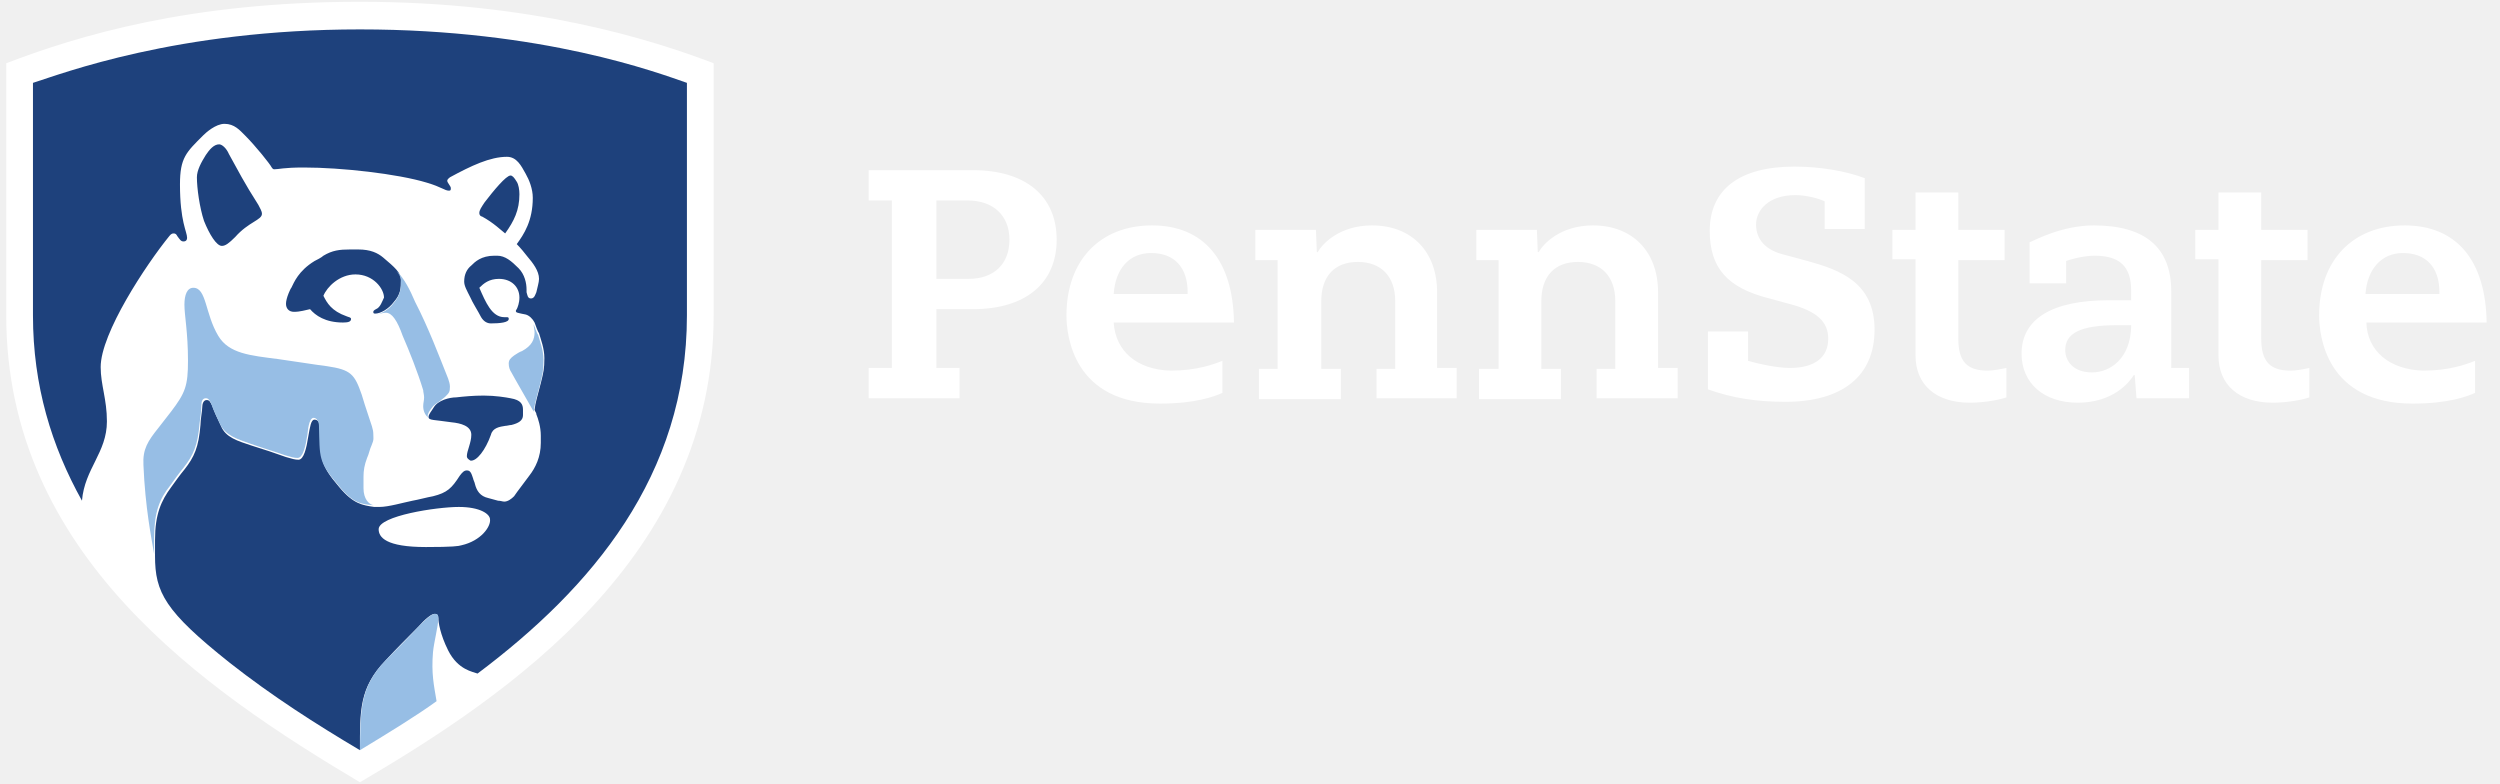
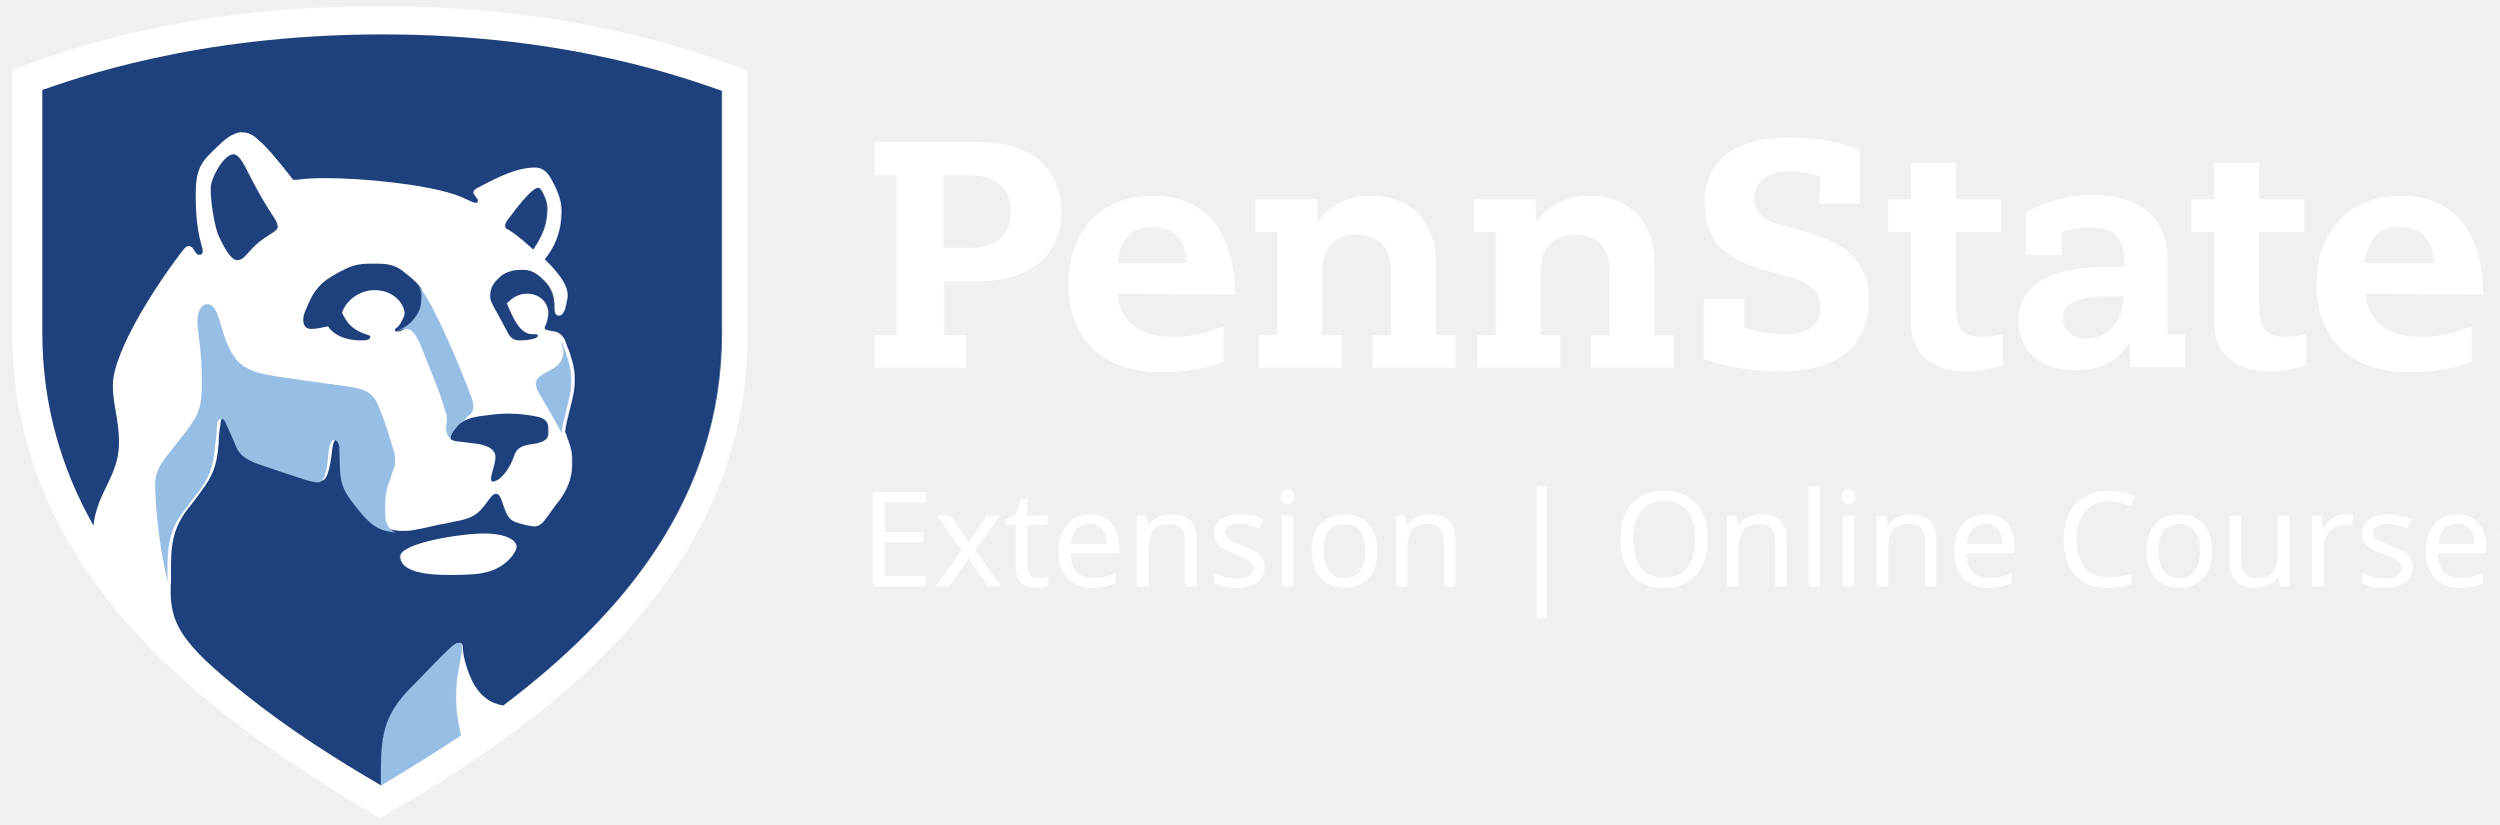
- <svg xmlns="http://www.w3.org/2000/svg" version="1.1" id="Layer_1" x="0px" y="0px" viewBox="0 0 280.6 87.9" style="enable-background:new 0 0 280.6 87.9;" xml:space="preserve">
+ <svg xmlns="http://www.w3.org/2000/svg" version="1.1" id="Layer_1" x="0px" y="0px" viewBox="325.8 -102.2 283.5 93.5" style="enable-background:new 325.8 -102.2 283.5 93.5;" xml:space="preserve">
  <style type="text/css">
	.st0{fill:#FFFFFF;}
- 	.st1{fill:#1E417C;}
+ 	.st1{fill:#1E417D;}
	.st2{fill:#97BEE5;}
+ 	.st3{font-family:'Nunito-Regular';}
+ 	.st4{font-size:14.979px;}
+ 	.st5{font-family:'Nunito-Light';}
</style>
-   <g>
-     <g id="XMLID_8_">
-       <g id="XMLID_81_">
-         <path id="XMLID_83_" class="st0" d="M40.4,87.8C22.9,77.4,0.7,62.2,0.7,35.4V7.1C8.8,4,21.3,0.2,40.4,0.2     c19.3,0,32.6,4.2,39.7,6.9v28.3C80.1,62.4,57.1,78,40.4,87.8z" />
-       </g>
-       <g id="XMLID_68_">
-         <path id="XMLID_74_" class="st1" d="M52.4,51.2c0-0.6,0.5-1.5,0.5-2.4c0-1-1.2-1.3-2.2-1.4c-2-0.3-2.6-0.2-2.6-0.6     c0-0.3,0.3-0.6,0.6-1.1c0.5-0.8,1.8-1.1,2.5-1.1c0.9-0.1,1.9-0.2,3.1-0.2c1.3,0,2.5,0.2,3,0.3c1.2,0.2,1.4,0.7,1.4,1.3     c0,0.1,0,0.4,0,0.6c0,0.6-0.5,0.9-1.3,1.1c-0.2,0-0.5,0.1-0.7,0.1c-0.6,0.1-1.4,0.2-1.6,1c-0.6,1.7-1.6,3-2.3,2.9     C52.5,51.5,52.4,51.4,52.4,51.2z M54.1,24.3c-0.1,0-0.3-0.1-0.3-0.4c0-0.3,0.2-0.6,0.6-1.2c1-1.3,2.4-3,2.9-3     c0.2,0,0.4,0.2,0.7,0.7c0.2,0.3,0.3,0.9,0.3,1.4c0,1.8-0.6,3-1.6,4.4C56.3,25.9,55.4,25,54.1,24.3z M24.9,27.6     c0.4,0,0.8-0.3,1.5-1c1.5-1.7,3-1.9,3-2.6c0-0.3-0.2-0.6-0.4-1c-1.6-2.5-2.3-3.9-3.3-5.7c-0.3-0.7-0.8-1.1-1.1-1.1     c-0.6,0-1.1,0.6-1.5,1.2c-0.5,0.8-1,1.7-1,2.5c0,1.2,0.3,3.4,0.8,4.9C23.5,26.3,24.3,27.6,24.9,27.6z M43.1,33.4     c0-1-1.2-2.6-3.2-2.6c-1.8,0-3.2,1.4-3.6,2.4c0.4,0.8,0.9,1.7,2.6,2.3c0.2,0.1,0.5,0.1,0.5,0.3c0,0.3-0.3,0.4-0.9,0.4     c-2,0-3.1-0.8-3.7-1.5C34.3,34.8,33.7,35,33,35c-0.6,0-0.9-0.4-0.9-0.9c0-0.3,0.1-0.7,0.3-1.2c0.1-0.2,0.2-0.5,0.3-0.6     c0.3-0.6,0.8-1.9,2.6-3c0.2-0.1,0.8-0.4,1-0.6c1-0.6,1.8-0.7,3-0.7c0.1,0,0.8,0,0.9,0c1.4,0,2.2,0.4,2.8,0.9c1.3,1.1,2,1.7,2,2.5     c0,0.9,0,1.6-0.8,2.5c-0.6,0.8-1.5,1.3-2.1,1.3c-0.2,0-0.2-0.1-0.2-0.2c0-0.1,0.1-0.2,0.3-0.3C42.7,34.5,42.9,33.8,43.1,33.4z      M51.8,61.2c-0.3,0.1-1,0.2-4,0.2c-4.5,0-5.3-1.1-5.3-2c0-1.5,6.5-2.5,9-2.5c2.4,0,3.5,0.8,3.5,1.4C55.1,59.1,54,60.7,51.8,61.2z      M25.8,74.4c4.7,3.7,9.7,6.9,14.6,9.8l0,0l0,0c0-4.4-0.1-7,2.9-10.1c1.2-1.3,2.5-2.6,3.6-3.7c0.8-0.9,1.5-1.5,1.9-1.5     c0.3,0,0.4,0.2,0.4,0.5c0,0.4,0.2,1.8,1.1,3.6c1.1,2.2,2.8,2.4,3.3,2.6c12.8-9.6,23.5-22.2,23.5-40.2c0-9.8,0-26.1,0-26.1     c-3.2-1.1-16.1-6-36.7-6s-33.5,5-36.7,6c0,0,0,16.3,0,26.1c0,7.9,2.1,14.7,5.5,20.8c0.3-3.6,2.8-5.4,2.8-8.9     c0-2.5-0.7-4.1-0.7-6.1c0-3.8,5.1-11.5,7.7-14.7c0.1-0.1,0.2-0.3,0.5-0.3c0.2,0,0.3,0.1,0.4,0.3c0.3,0.4,0.4,0.6,0.7,0.6     c0.3,0,0.4-0.2,0.4-0.4c0-0.7-0.8-1.8-0.8-6c0-3,0.7-3.6,2.6-5.5c0.3-0.3,1.4-1.3,2.4-1.3c1.1,0,1.7,0.7,2.3,1.3     c1.2,1.2,2.8,3.2,3,3.6c0.1,0.1,0.1,0.2,0.3,0.2c0.5,0,1-0.2,3.3-0.2c4.2,0,10.5,0.7,13.8,1.7c1.7,0.5,2,0.9,2.5,0.9     c0.2,0,0.2-0.1,0.2-0.3c0-0.2-0.4-0.6-0.4-0.8c0-0.2,0.2-0.3,0.3-0.4c2.4-1.3,4.5-2.3,6.4-2.3c1.1,0,1.6,1,2.1,1.9     c0.4,0.7,0.8,1.7,0.8,2.7c0,2.6-1,4.1-1.8,5.2c0.4,0.4,0.9,1,1.2,1.4c0.6,0.7,1.3,1.6,1.3,2.5c0,0.4-0.2,1-0.3,1.5     c-0.1,0.2-0.2,0.7-0.6,0.7c-0.4,0-0.4-0.4-0.5-0.7c0-0.1,0-0.2,0-0.3c0-0.7-0.2-1.7-0.9-2.4c-0.8-0.8-1.5-1.4-2.4-1.4     c-0.1,0-0.2,0-0.3,0c-1.5,0-2.2,0.7-2.6,1.1c-0.5,0.4-0.8,1-0.8,1.8c0,0.5,0.3,1,0.7,1.8c0.2,0.5,0.9,1.6,1.2,2.2     c0.3,0.5,0.7,0.7,1.1,0.7c1,0,2-0.1,2-0.5c0-0.1,0-0.2-0.2-0.2c-0.1,0-0.2,0-0.3,0c-1.4,0-2.1-1.7-2.8-3.3c0.5-0.5,1.1-1,2.2-1     c1.4,0,2.3,0.9,2.3,2.1c0,0.6-0.2,1.1-0.3,1.3c-0.1,0.1-0.1,0.2-0.1,0.2c0,0.2,0.2,0.2,0.6,0.3c0.1,0,0.4,0.1,0.5,0.1     c0.4,0.1,0.8,0.5,1,0.9c0.1,0.3,0.4,1.1,0.5,1.2c0.2,0.7,0.6,1.7,0.6,2.8c0,1.2-0.1,1.6-0.4,2.8c-0.4,1.6-0.6,2.1-0.7,3     c0.1,0.3,0.2,0.3,0.2,0.5c0.2,0.5,0.5,1.4,0.5,2.4c0,0.3,0,0.8,0,0.8c0,1.6-0.6,2.8-1.3,3.7c-0.5,0.7-1.3,1.7-1.7,2.3     c-0.3,0.3-0.7,0.6-1.1,0.6c-0.2,0-0.4-0.1-0.7-0.1c-0.3-0.1-0.8-0.2-1.1-0.3c-0.9-0.2-1.3-0.8-1.5-1.6c0-0.1-0.2-0.5-0.2-0.6     c-0.2-0.6-0.3-0.9-0.7-0.9c-0.3,0-0.5,0.2-0.8,0.6c-0.9,1.4-1.4,1.9-3,2.3c-0.6,0.1-1.7,0.4-2.3,0.5c-1,0.2-2.7,0.7-3.7,0.7     c-0.2,0-0.4,0-0.6,0c-1.3-0.2-2.3-0.3-3.9-2.2c-2.3-2.7-2-3.1-2.2-6.7c0-0.4-0.1-0.9-0.6-0.9c-0.4,0-0.5,0.8-0.7,1.9     c-0.2,1.3-0.5,2.6-1.1,2.6c-0.4,0-0.7-0.1-1.4-0.3c-0.8-0.3-2.9-1-3.9-1.3c-1.5-0.5-2.9-0.9-3.4-2.2c-0.3-0.6-0.8-1.7-1-2.3     c-0.2-0.4-0.3-0.6-0.6-0.6c-0.4,0-0.5,0.5-0.5,0.8c0,0.4-0.2,1.4-0.2,2c-0.2,2.5-0.7,3.6-1.8,5c-0.5,0.6-1,1.3-1.5,2     c-1.1,1.5-1.8,3-1.8,5.9c0,0.2,0,1.3,0,1.8C17.4,66.5,18.5,68.6,25.8,74.4z" />
-         <path id="XMLID_69_" class="st2" d="M59.9,36.4L59.9,36.4c0.1,0.3,0.4,1.1,0.5,1.2c0.2,0.7,0.6,1.7,0.6,2.8     c0,1.2-0.1,1.6-0.4,2.8c-0.4,1.6-0.6,2.1-0.7,3c-0.1-0.2-2.3-4-2.5-4.4c-0.2-0.3-0.3-0.6-0.3-1c0-0.4,0.2-0.6,0.6-0.9     c0.3-0.2,0.6-0.4,0.9-0.5c1.1-0.6,1.4-1.3,1.4-2.1C60,37,59.9,36.7,59.9,36.4z M50.3,42.5c0.1,0.3,0.2,0.6,0.2,0.9     c0,0.6-0.1,0.7-0.5,1.1c-0.2,0.2-0.4,0.3-0.6,0.5c-0.3,0.2-0.6,0.4-0.8,0.6c-0.4,0.5-0.6,0.8-0.6,1.1c0,0.1,0,0.2,0.1,0.2     c-0.4-0.3-0.6-0.8-0.6-1.3c0-0.4,0.1-0.6,0.1-1c0-0.3-0.1-0.6-0.1-0.8c-0.6-2-1.6-4.5-2.3-6.1c-0.6-1.7-1.2-2.6-1.9-2.6     c-0.4,0-0.8,0.2-1.2,0.2c0.6,0,1.5-0.5,2.1-1.3C45,33,45,32.4,45,31.5c0-0.4-0.2-0.7-0.5-1.1c0.9,0.9,1.5,2.1,2.1,3.5     C48.1,36.8,49.3,40,50.3,42.5z M17.3,62.2c0-0.5,0-1.6,0-1.8c0-2.9,0.6-4.4,1.8-5.9c0.5-0.7,1-1.4,1.5-2c1.1-1.4,1.6-2.5,1.8-5     c0.1-0.6,0.2-1.5,0.2-2c0-0.4,0.1-0.8,0.5-0.8c0.3,0,0.4,0.2,0.6,0.6c0.2,0.6,0.7,1.7,1,2.3c0.6,1.3,2,1.7,3.4,2.2     c1.1,0.4,3.1,1,3.9,1.3c0.7,0.2,1,0.3,1.4,0.3c0.6,0,0.9-1.3,1.1-2.6c0.1-1.1,0.3-1.9,0.7-1.9c0.4,0,0.6,0.5,0.6,0.9     c0.1,3.6-0.1,4,2.2,6.7c1.6,2,2.6,2.1,3.9,2.2c-0.5-0.1-1.1-0.7-1.1-1.9c0-0.2,0-1.2,0-1.3c0-0.7,0.1-1.3,0.4-2.1     c0.2-0.4,0.3-1,0.5-1.4c0.3-0.7,0.2-0.8,0.2-1.3c0-0.5-0.2-1-0.6-2.2c-0.2-0.6-0.5-1.5-0.7-2.2c-0.8-2.3-1.2-2.8-3.9-3.2     c-0.9-0.1-4.7-0.7-5.5-0.8c-3.1-0.4-5.5-0.6-6.7-2.6c-1.5-2.5-1.3-5.4-2.8-5.4c-0.7,0-1,0.8-1,1.9c0,1.2,0.4,3.1,0.4,6.3     c0,2.8-0.3,3.6-1.9,5.7c-0.4,0.5-1,1.3-1.4,1.8c-1.2,1.5-1.8,2.4-1.7,4.2C16.3,57,17,60.4,17.3,62.2z M48.6,73.2     c0.1-1.1,0.6-3,0.6-3.8v0c0-0.4-0.1-0.5-0.4-0.5c-0.4,0-1.1,0.7-1.9,1.5c-1.1,1.2-2.4,2.5-3.6,3.7c-3,3.1-2.8,5.7-2.9,10.1l0,0     c3.3-2,6.4-3.9,8.6-5.5C48.7,76.9,48.4,75.6,48.6,73.2z" />
-       </g>
+   <g id="XMLID_47_">
+     <g id="XMLID_67_">
+       <path id="XMLID_107_" class="st0" d="M368.9-9.4c-18.5-11-41.7-27-41.7-55.1v-29.8c8.6-3.2,21.7-7.2,41.7-7.2    c20.3,0,34.2,4.4,41.7,7.3v29.8C410.7-36,386.5-19.6,368.9-9.4z" />
    </g>
-     <g id="XMLID_119_">
-       <path id="XMLID_129_" class="st0" d="M265.6,36.2h13.5c-0.1-7-3.4-10.9-9.2-10.9c-5.8,0-9.6,3.9-9.6,10.1c0,2.3,0.8,9.9,10.5,9.9    c4,0,6.1-0.8,7-1.2v-3.6c-1,0.4-2.9,1.1-5.8,1.1C268.2,41.5,265.7,39.4,265.6,36.2z M246.4,29.1h2.6v10.8c0,3.3,2.3,5.3,6.1,5.3    c1.8,0,3.6-0.4,4.1-0.6v-3.3c-0.9,0.2-1.6,0.3-2.1,0.3c-2.3,0-3.3-1-3.3-3.6v-8.8h5.2v-3.4h-5.2v-4.2h-4.8v4.2h-2.6V29.1z     M231.9,29.3c0.2-0.1,1.8-0.6,3.2-0.6c2.8,0,4.1,1.2,4.1,3.9v1.1h-2.5c-6.4,0-9.8,2.1-9.8,6c0,3.3,2.5,5.5,6.3,5.5    c4,0,5.8-2.3,6.3-3.1l0.1,0l0.2,2.6h5.9v-3.4h-2v-8.6c0-4.9-2.9-7.4-8.7-7.4c-3.5,0-6.5,1.6-7.2,1.9v4.6h4.1V29.3z M212.4,29.1    h2.6v10.8c0,3.3,2.3,5.3,6.1,5.3c1.8,0,3.6-0.4,4.1-0.6v-3.3c-0.5,0.1-1.4,0.3-2.1,0.3c-2.3,0-3.3-1-3.3-3.6v-8.8h5.2v-3.4h-5.2    v-4.2H215v4.2h-2.6V29.1z M196.2,40.5v-3.3h-4.5v6.5c2.8,1,5.5,1.4,8.7,1.4c6.4,0,10-2.9,10-8.1c0-5.3-3.9-6.7-7.5-7.7l-2.6-0.7    c-2.1-0.5-3.2-1.7-3.2-3.4c0-1.6,1.4-3.3,4.4-3.3c1.3,0,2.7,0.4,3.3,0.7v3.1h4.5V20c-2.1-0.8-5-1.3-7.9-1.3    c-6.2,0-9.5,2.6-9.5,7.2c0,4.1,1.9,6.4,6.7,7.6l2.2,0.6c3.1,0.8,4.4,2,4.4,3.9c0,2.1-1.5,3.3-4.3,3.3    C199.4,41.3,197.2,40.8,196.2,40.5z M125,36.2h13.5c-0.1-7-3.4-10.9-9.2-10.9c-5.8,0-9.6,3.9-9.6,10.1c0,2.3,0.8,9.9,10.5,9.9    c4,0,6.1-0.8,7-1.2v-3.6c-1,0.4-2.9,1.1-5.8,1.1C127.6,41.5,125.2,39.4,125,36.2z M154.3,44.7h9.2v-3.4h-2.2v-8.5    c0-4.6-2.9-7.5-7.3-7.5c-3.7,0-5.6,2.1-6.1,3l-0.1,0l-0.1-2.5h-6.8v3.4h2.5v12.2h-2.1v3.4h9.2v-3.4h-2.2v-7.6    c0-2.8,1.5-4.4,4.1-4.4c2.6,0,4.2,1.6,4.2,4.4v7.6h-2.1V44.7z M97.5,44.7h10.2v-3.4h-2.6v-6.6h4.1c5.9,0,9.4-2.9,9.4-7.8    c0-4.9-3.5-7.8-9.4-7.8H97.5v3.4h2.6v18.8h-2.6V44.7z M234.8,41.8c-2.2,0-3-1.4-3-2.5c0-1.9,1.7-2.8,5.8-2.8h1.6v0.2    C239.1,40.2,236.9,41.8,234.8,41.8z M265.5,33c0.2-2.8,1.8-4.6,4.2-4.6c2.6,0,4.1,1.6,4.1,4.4V33H265.5z M125,33    c0.2-2.9,1.8-4.6,4.2-4.6c2.6,0,4.1,1.6,4.1,4.4V33H125z M108.7,31.3h-3.6v-8.8h3.5c2.9,0,4.7,1.7,4.7,4.4    C113.3,29.6,111.6,31.3,108.7,31.3z M179.1,44.7h9.2v-3.4h-2.2v-8.5c0-4.6-2.9-7.5-7.3-7.5c-3.7,0-5.6,2.1-6.1,3l-0.1,0l-0.1-2.5    h-6.8v3.4h2.5v12.2H166v3.4h9.2v-3.4H173v-7.6c0-2.8,1.5-4.4,4.1-4.4c2.6,0,4.2,1.6,4.2,4.4v7.6h-2.1V44.7z" />
+     <g id="XMLID_52_">
+       <path id="XMLID_58_" class="st1" d="M381.5-47.9c0-0.6,0.5-1.6,0.5-2.5c0-1-1.3-1.4-2.3-1.5c-2.1-0.3-2.8-0.2-2.8-0.7    c0-0.3,0.3-0.7,0.7-1.2c0.6-0.8,1.9-1.1,2.6-1.2c0.9-0.1,2-0.3,3.2-0.3c1.4,0,2.6,0.2,3.1,0.3c1.3,0.2,1.5,0.8,1.5,1.4    c0,0.1,0,0.4,0,0.6c0,0.6-0.5,0.9-1.4,1.1c-0.2,0-0.5,0.1-0.7,0.1c-0.6,0.1-1.4,0.3-1.7,1.1c-0.6,1.8-1.7,3.1-2.5,3.1    C381.7-47.5,381.5-47.6,381.5-47.9z M383.4-76.2c-0.1,0-0.3-0.1-0.3-0.4c0-0.3,0.2-0.6,0.7-1.2c1-1.4,2.5-3.1,3-3.1    c0.3,0,0.4,0.2,0.7,0.8c0.2,0.4,0.4,1,0.4,1.5c0,1.9-0.6,3.2-1.6,4.7C385.6-74.5,384.7-75.4,383.4-76.2z M352.7-72.7    c0.5,0,0.8-0.3,1.5-1.1c1.6-1.8,3.1-2,3.1-2.7c0-0.3-0.2-0.7-0.4-1c-1.7-2.6-2.4-4.1-3.4-6c-0.4-0.7-0.8-1.2-1.2-1.2    c-0.6,0-1.2,0.7-1.6,1.3c-0.5,0.8-1,1.8-1,2.6c0,1.3,0.3,3.6,0.8,5.1C351.2-74.1,352-72.7,352.7-72.7z M371.7-66.6    c0-1.1-1.2-2.7-3.4-2.7c-1.9,0-3.4,1.4-3.7,2.6c0.5,0.9,0.9,1.8,2.7,2.4c0.2,0.1,0.5,0.1,0.5,0.3c0,0.3-0.3,0.4-1,0.4    c-2.1,0-3.3-0.8-3.8-1.6c-0.5,0.1-1.2,0.3-1.9,0.3c-0.6,0-0.9-0.4-0.9-1c0-0.4,0.1-0.8,0.3-1.2c0.1-0.2,0.2-0.5,0.3-0.7    c0.3-0.6,0.8-2,2.7-3.1c0.2-0.1,0.8-0.5,1.1-0.6c1.1-0.6,1.9-0.8,3.2-0.8c0.1,0,0.8,0,0.9,0c1.5,0,2.3,0.4,3,1    c1.4,1.1,2.1,1.8,2.1,2.6c0,0.9-0.1,1.7-0.8,2.7c-0.7,0.9-1.6,1.4-2.2,1.4c-0.2,0-0.2-0.1-0.2-0.2s0.1-0.2,0.3-0.3    C371.3-65.5,371.6-66.2,371.7-66.6z M380.9-37.3c-0.4,0.1-1.1,0.3-4.2,0.3c-4.7,0-5.5-1.2-5.5-2.1c0-1.5,6.8-2.6,9.5-2.6    c2.6,0,3.7,0.8,3.7,1.5C384.4-39.6,383.2-37.8,380.9-37.3z M353.7-23.4c4.9,3.9,10.2,7.3,15.4,10.3l0,0l0,0c0-4.6-0.1-7.4,3-10.7    c1.3-1.3,2.6-2.7,3.8-3.9c0.9-0.9,1.6-1.6,2-1.6c0.3,0,0.4,0.2,0.4,0.6s0.2,1.9,1.1,3.8c1.2,2.3,2.9,2.6,3.5,2.7    c13.5-10.2,24.8-23.5,24.8-42.2c0-10.4,0-27.5,0-27.5c-3.3-1.1-17-6.4-38.5-6.4s-35.3,5.2-38.6,6.3c0,0,0,17.2,0,27.5    c0,8.3,2.2,15.5,5.8,21.9c0.4-3.8,2.9-5.6,2.9-9.4c0-2.6-0.7-4.3-0.7-6.5c0-4,5.4-12.1,8.1-15.5c0.1-0.1,0.3-0.3,0.5-0.3    s0.4,0.1,0.5,0.3c0.3,0.4,0.4,0.7,0.7,0.7c0.3,0,0.4-0.2,0.4-0.4c0-0.7-0.8-1.8-0.8-6.4c0-3.2,0.7-3.8,2.7-5.7    c0.4-0.4,1.5-1.4,2.5-1.4c1.2,0,1.7,0.7,2.5,1.4c1.2,1.2,2.9,3.4,3.2,3.8c0.1,0.1,0.1,0.2,0.3,0.2c0.6,0,1-0.2,3.5-0.2    c4.4,0,11.1,0.7,14.5,1.8c1.8,0.6,2.1,1,2.6,1c0.2,0,0.2-0.1,0.2-0.3c0-0.2-0.5-0.6-0.5-0.9c0-0.2,0.2-0.3,0.3-0.4    c2.6-1.4,4.7-2.4,6.7-2.4c1.2,0,1.7,1,2.2,2c0.4,0.8,0.8,1.8,0.8,2.9c0,2.7-1,4.4-1.9,5.5c0.4,0.4,1,1,1.3,1.4    c0.6,0.7,1.3,1.7,1.3,2.7c0,0.4-0.2,1.1-0.3,1.6c-0.1,0.2-0.3,0.7-0.7,0.7s-0.5-0.4-0.5-0.8c0-0.1,0-0.2,0-0.3    c0-0.8-0.2-1.8-0.9-2.6c-0.8-0.9-1.6-1.5-2.6-1.5c-0.1,0-0.3,0-0.3,0c-1.6,0-2.3,0.7-2.7,1.1c-0.5,0.5-0.8,1.1-0.8,1.9    c0,0.5,0.3,1,0.8,1.9c0.3,0.5,0.9,1.7,1.3,2.4c0.3,0.5,0.7,0.7,1.2,0.7c1.1,0,2.1-0.2,2.1-0.5c0-0.1,0-0.2-0.2-0.2    c-0.1,0-0.2,0-0.4,0c-1.4,0-2.2-1.8-2.9-3.5c0.5-0.5,1.2-1.1,2.3-1.1c1.4,0,2.4,1,2.4,2.2c0,0.6-0.2,1.1-0.3,1.4    c-0.1,0.1-0.1,0.2-0.1,0.3c0,0.2,0.2,0.2,0.6,0.3c0.1,0,0.4,0.1,0.6,0.1c0.4,0.1,0.9,0.5,1.1,1c0.1,0.3,0.4,1.1,0.5,1.3    c0.2,0.7,0.6,1.7,0.6,3c0,1.3-0.1,1.6-0.4,2.9c-0.4,1.6-0.6,2.3-0.7,3.2c0.2,0.3,0.2,0.4,0.2,0.5c0.2,0.5,0.6,1.5,0.6,2.5    c0,0.3,0,0.8,0,0.8c0,1.6-0.7,2.9-1.4,3.9c-0.6,0.7-1.3,1.8-1.8,2.4c-0.3,0.4-0.7,0.6-1.1,0.6c-0.2,0-0.5-0.1-0.7-0.1    c-0.3-0.1-0.9-0.2-1.1-0.3c-1-0.2-1.3-0.9-1.6-1.7c0-0.1-0.2-0.5-0.2-0.6c-0.2-0.6-0.4-1-0.7-1c-0.3,0-0.5,0.2-0.8,0.6    c-1,1.4-1.5,2-3.2,2.4c-0.6,0.1-1.8,0.4-2.5,0.5c-1,0.2-2.8,0.7-3.8,0.7c-0.2,0-0.4,0-0.7,0c-1.4-0.2-2.4-0.3-4.1-2.4    c-2.4-2.8-2.1-3.2-2.3-7.1c0-0.4-0.2-1-0.6-1s-0.6,0.8-0.7,2c-0.2,1.4-0.5,2.8-1.1,2.8c-0.5,0-0.8-0.1-1.5-0.3    c-0.9-0.3-3-1-4.2-1.4c-1.5-0.5-3-0.9-3.6-2.3c-0.3-0.6-0.8-1.8-1.1-2.5c-0.2-0.4-0.3-0.7-0.6-0.7c-0.4,0-0.5,0.5-0.5,0.9    c-0.1,0.4-0.2,1.4-0.2,2.1c-0.2,2.7-0.8,3.8-1.9,5.3c-0.5,0.7-1,1.4-1.6,2.1c-1.2,1.6-1.9,3.2-1.9,6.2c0,0.2,0,1.3,0,1.9    C344.9-31.7,346-29.5,353.7-23.4z" />
+       <path id="XMLID_53_" class="st2" d="M389.5-63.5L389.5-63.5c0.1,0.3,0.4,1.1,0.5,1.3c0.2,0.7,0.6,1.7,0.6,3c0,1.3-0.1,1.6-0.4,2.9    c-0.4,1.6-0.6,2.3-0.7,3.2c-0.1-0.3-2.4-4.3-2.6-4.6s-0.3-0.6-0.3-1c0-0.4,0.2-0.7,0.7-1c0.3-0.2,0.7-0.4,0.9-0.5    c1.2-0.6,1.5-1.4,1.5-2.2C389.6-62.8,389.5-63.1,389.5-63.5z M379.3-57.1c0.1,0.3,0.2,0.7,0.2,0.9c0,0.6-0.1,0.8-0.5,1.1    c-0.2,0.2-0.4,0.4-0.6,0.6c-0.3,0.2-0.6,0.4-0.8,0.7c-0.4,0.5-0.7,0.9-0.7,1.2c0,0.1,0,0.2,0.1,0.2c-0.5-0.3-0.6-0.9-0.6-1.3    c0-0.4,0.1-0.6,0.1-1c0-0.3-0.1-0.7-0.2-0.9c-0.6-2.2-1.7-4.7-2.4-6.5c-0.7-1.8-1.2-2.8-2-2.8c-0.4,0-0.8,0.2-1.3,0.2    c0.6,0,1.6-0.6,2.2-1.4c0.8-1,0.8-1.7,0.8-2.7c0-0.4-0.2-0.8-0.5-1.1c1,1,1.6,2.3,2.3,3.7C377-63,378.3-59.7,379.3-57.1z     M344.8-36.2c0-0.5,0-1.7,0-1.9c0-3,0.7-4.7,1.9-6.2c0.6-0.8,1.1-1.5,1.6-2.1c1.1-1.5,1.7-2.6,1.9-5.3c0.1-0.6,0.2-1.6,0.2-2.1    c0-0.4,0.1-0.9,0.5-0.9c0.3,0,0.4,0.2,0.6,0.7c0.3,0.6,0.8,1.8,1.1,2.5c0.6,1.4,2.1,1.8,3.6,2.3c1.1,0.4,3.3,1.1,4.2,1.4    c0.7,0.2,1,0.3,1.5,0.3c0.7,0,1-1.4,1.1-2.8c0.1-1.2,0.3-2,0.7-2c0.4,0,0.6,0.5,0.6,1c0.1,3.8-0.1,4.2,2.3,7.1    c1.7,2.1,2.7,2.2,4.1,2.4c-0.5-0.2-1.2-0.8-1.2-2c0-0.2,0-1.2,0-1.4c0-0.7,0.1-1.4,0.4-2.2c0.2-0.4,0.3-1,0.5-1.5    c0.3-0.7,0.2-0.9,0.2-1.4c0-0.5-0.2-1-0.6-2.3c-0.2-0.6-0.5-1.6-0.8-2.4c-0.9-2.4-1.2-3-4.1-3.4c-0.9-0.1-5-0.7-5.8-0.8    c-3.2-0.5-5.8-0.6-7.1-2.8c-1.6-2.6-1.4-5.7-2.9-5.7c-0.7,0-1.1,0.8-1.1,2c0,1.2,0.5,3.2,0.5,6.7c0,3-0.3,3.8-2,6    c-0.5,0.6-1.1,1.4-1.5,1.9c-1.3,1.6-1.9,2.5-1.8,4.4C343.6-41.7,344.4-38.1,344.8-36.2z M377.6-24.7c0.1-1.2,0.6-3.2,0.6-4l0,0    c0-0.4-0.1-0.6-0.4-0.6c-0.4,0-1.1,0.7-2,1.6c-1.2,1.2-2.5,2.6-3.8,3.9c-3.1,3.3-3,6-3,10.7l0,0c3.5-2.1,6.7-4.1,9.1-5.7    C377.7-20.7,377.4-22.1,377.6-24.7z" />
    </g>
  </g>
+   <g id="XMLID_1_">
+     <path id="XMLID_20_" class="st0" d="M427.4-82.3H425v-3.8h11.8c6.2,0,9.4,3.2,9.4,7.9c0,5.5-4.3,7.9-9.4,7.9h-3.9v6.1h2.5v3.7H425   v-3.7h2.5V-82.3z M436.1-74.1c2.7,0,4.4-1.5,4.4-4.1c0-2.4-1.5-4.1-4.5-4.1h-3.2v8.2H436.1z M452.6-68.9c0.1,3,2.5,4.9,6.1,4.9   c3.2,0,5.1-0.9,5.9-1.2v4c-0.8,0.3-2.9,1.2-7.1,1.2c-7.4,0-10.5-4.6-10.5-9.9c0-6,3.6-10.1,9.6-10.1c6.6,0,9.3,5,9.3,11.2   L452.6-68.9L452.6-68.9z M460.4-72.4c0-2.6-1.5-4.1-3.9-4.1c-2.3,0-3.7,1.5-3.9,4.1H460.4z M594.2-68.9c0.1,3,2.5,4.9,6.1,4.9   c3.2,0,5.1-0.9,5.9-1.2v4c-0.8,0.3-2.9,1.2-7.1,1.2c-7.4,0-10.5-4.6-10.5-9.9c0-6,3.6-10.1,9.6-10.1c6.6,0,9.3,5,9.3,11.2   L594.2-68.9L594.2-68.9z M601.9-72.4c0-2.6-1.5-4.1-3.9-4.1c-2.3,0-3.7,1.5-3.9,4.1H601.9z M470.7-75.9h-2.5v-3.7h7l0.1,2.5h0.1   c0.3-0.5,2-2.9,5.9-2.9c4.9,0,7.4,3.4,7.4,7.6v8.2h2.2v3.7h-9.4v-3.7h2.1v-7.3c0-2.7-1.5-4.1-3.9-4.1c-2.2,0-3.9,1.2-3.9,4.1v7.3   h2.2v3.7h-9.4v-3.7h2.1L470.7-75.9L470.7-75.9z M495.5-75.9H493v-3.7h7l0.1,2.5h0.1c0.3-0.5,2-2.9,5.9-2.9c4.9,0,7.4,3.4,7.4,7.6   v8.2h2.2v3.7h-9.4v-3.7h2.1v-7.3c0-2.7-1.5-4.1-3.9-4.1c-2.2,0-3.9,1.2-3.9,4.1v7.3h2.2v3.7h-9.4v-3.7h2.1L495.5-75.9L495.5-75.9z    M577-83.7h5.1v4.1h5.1v3.7h-5.1v8.5c0,2.6,0.9,3.4,3,3.4c0.8,0,1.9-0.2,2.3-0.3v3.6c-0.4,0.1-2.3,0.6-4.2,0.6   c-3.8,0-6.2-2-6.2-5.4v-10.4h-2.6v-3.7h2.6L577-83.7L577-83.7z M542.6-83.7h5.1v4.1h5.1v3.7h-5.1v8.5c0,2.6,0.9,3.4,3,3.4   c0.8,0,1.9-0.2,2.3-0.3v3.6c-0.4,0.1-2.3,0.6-4.2,0.6c-3.8,0-6.2-2-6.2-5.4v-10.4H540v-3.7h2.6L542.6-83.7L542.6-83.7z M566.8-72.7   c0-2.6-1.3-3.7-3.9-3.7c-1.6,0-2.8,0.4-3.2,0.5v2.6h-4.1v-4.8c0.7-0.4,3.8-2,7.3-2c5.3,0,8.8,2.2,8.8,7.5c0,3.1,0,8.3,0,8.3h2v3.7   h-6.2l-0.1-2.6h-0.1c-0.4,0.5-1.8,3-6.1,3c-4.3,0-6.4-2.6-6.4-5.6c0-3.6,2.8-6.1,9.8-6.1c0.3,0,2,0,2.3,0L566.8-72.7L566.8-72.7z    M565.3-68.6c-4.2,0-5.5,0.9-5.5,2.5c0,1.1,0.8,2.3,2.8,2.3s4.1-1.6,4.1-4.8H565.3z M532.3-82.2c-0.4-0.1-1.9-0.6-3.3-0.6   c-3,0-4.2,1.6-4.2,3c0,1.9,1.4,2.7,3,3.1l2.5,0.7c3.6,1,7.5,2.5,7.5,7.8c0,4.9-3.1,8.1-10,8.1c-2.7,0-5.5-0.3-8.7-1.4v-6.8h4.6v3.3   c0.7,0.2,2.8,0.7,4.6,0.7c2.7,0,4-1.1,4-3.1c0-1.6-0.9-2.8-4.2-3.6l-2.2-0.6c-5-1.4-6.7-3.8-6.7-7.7c0-4.1,2.7-7.3,9.6-7.3   c3,0,5.9,0.5,8,1.4v6.1h-4.6L532.3-82.2L532.3-82.2z" />
+   </g>
+   <text transform="matrix(1 0 0 1 423.3948 -35.6917)">
+     <tspan x="0" y="0" class="st0 st3 st4">Extension </tspan>
+     <tspan x="73.2" y="0" class="st0 st5 st4">| Online Courses</tspan>
+   </text>
</svg>
